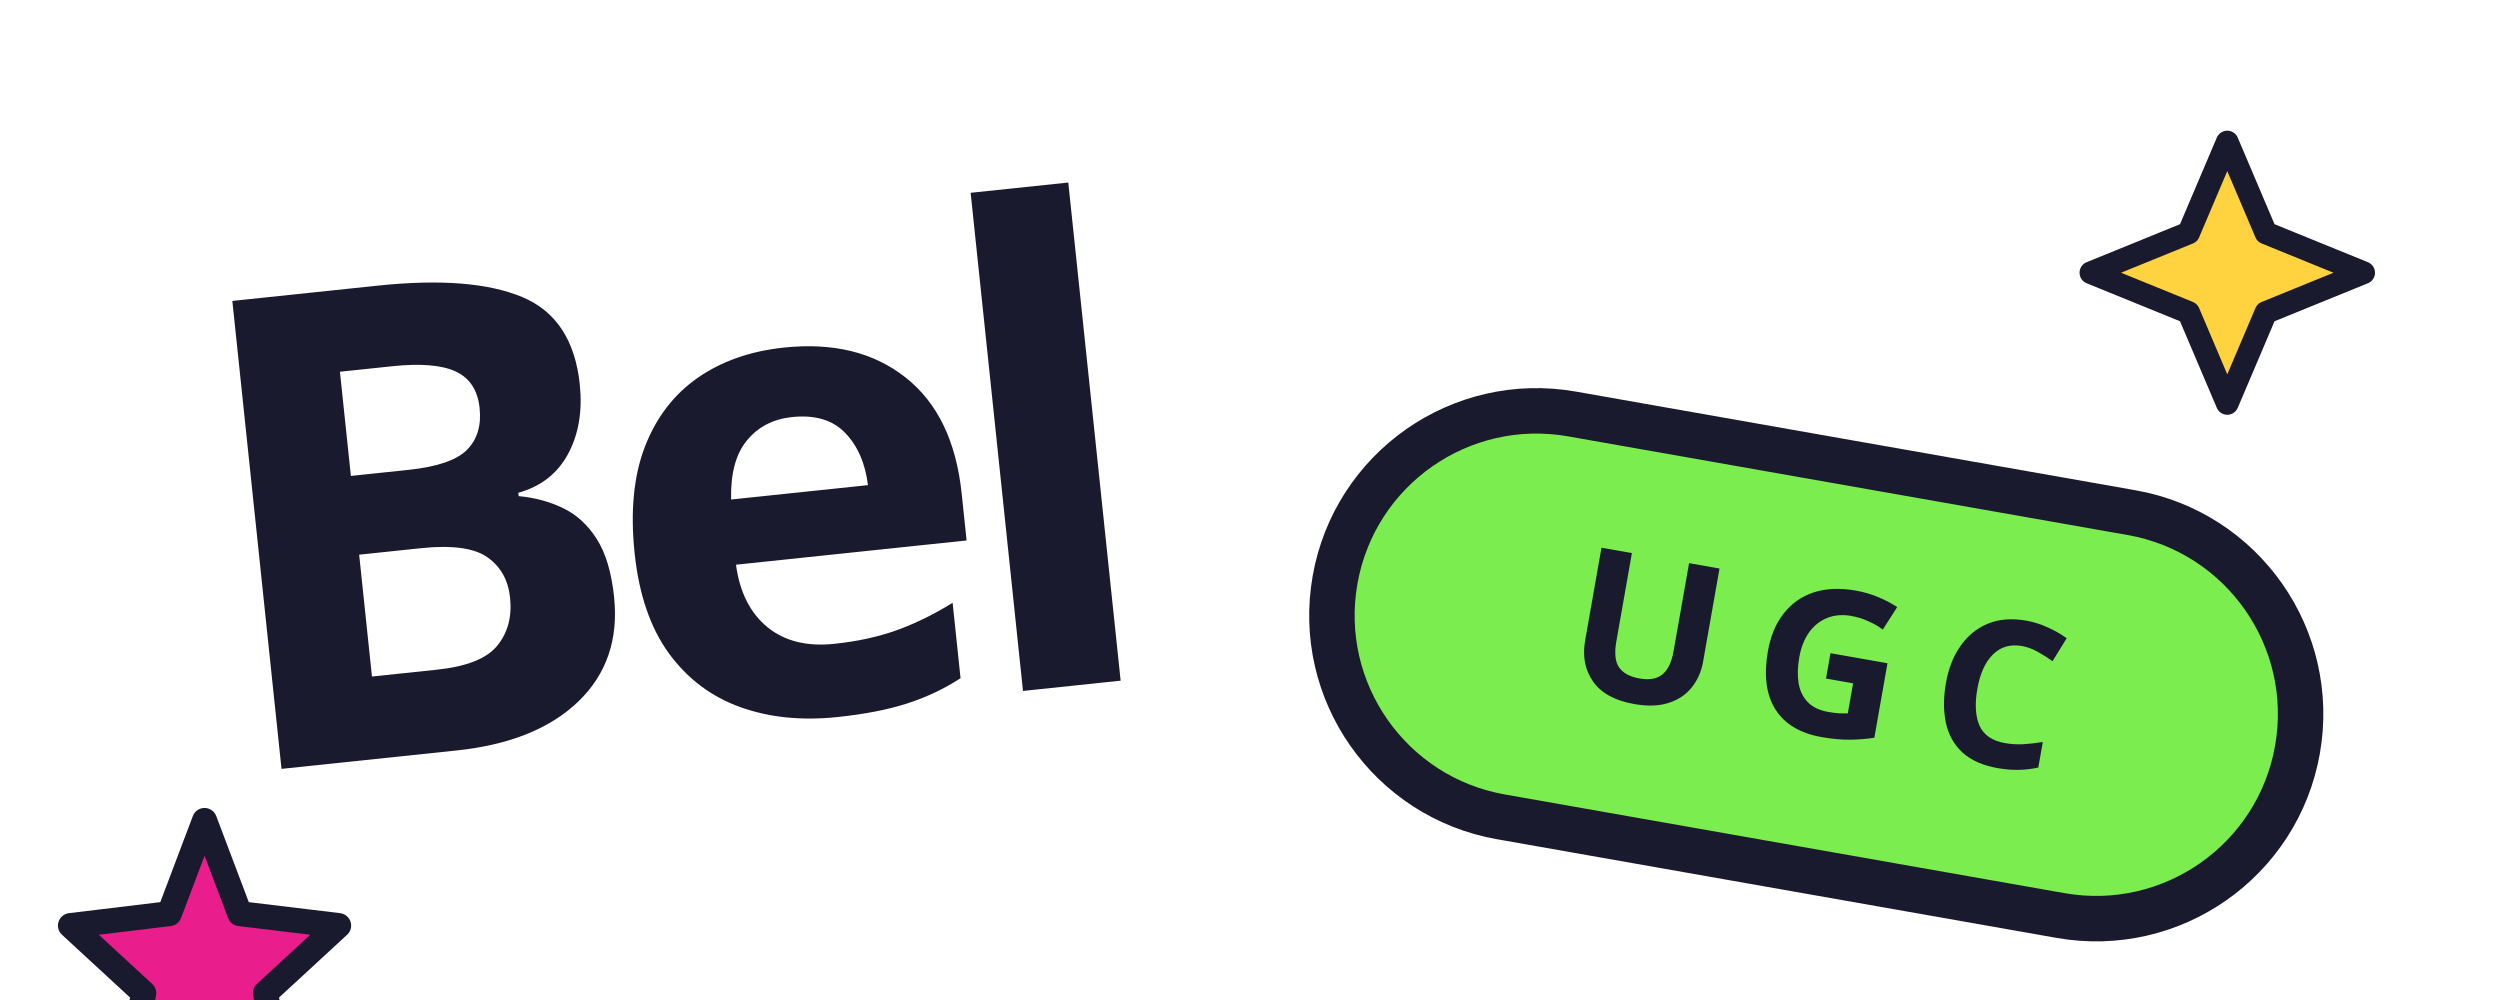
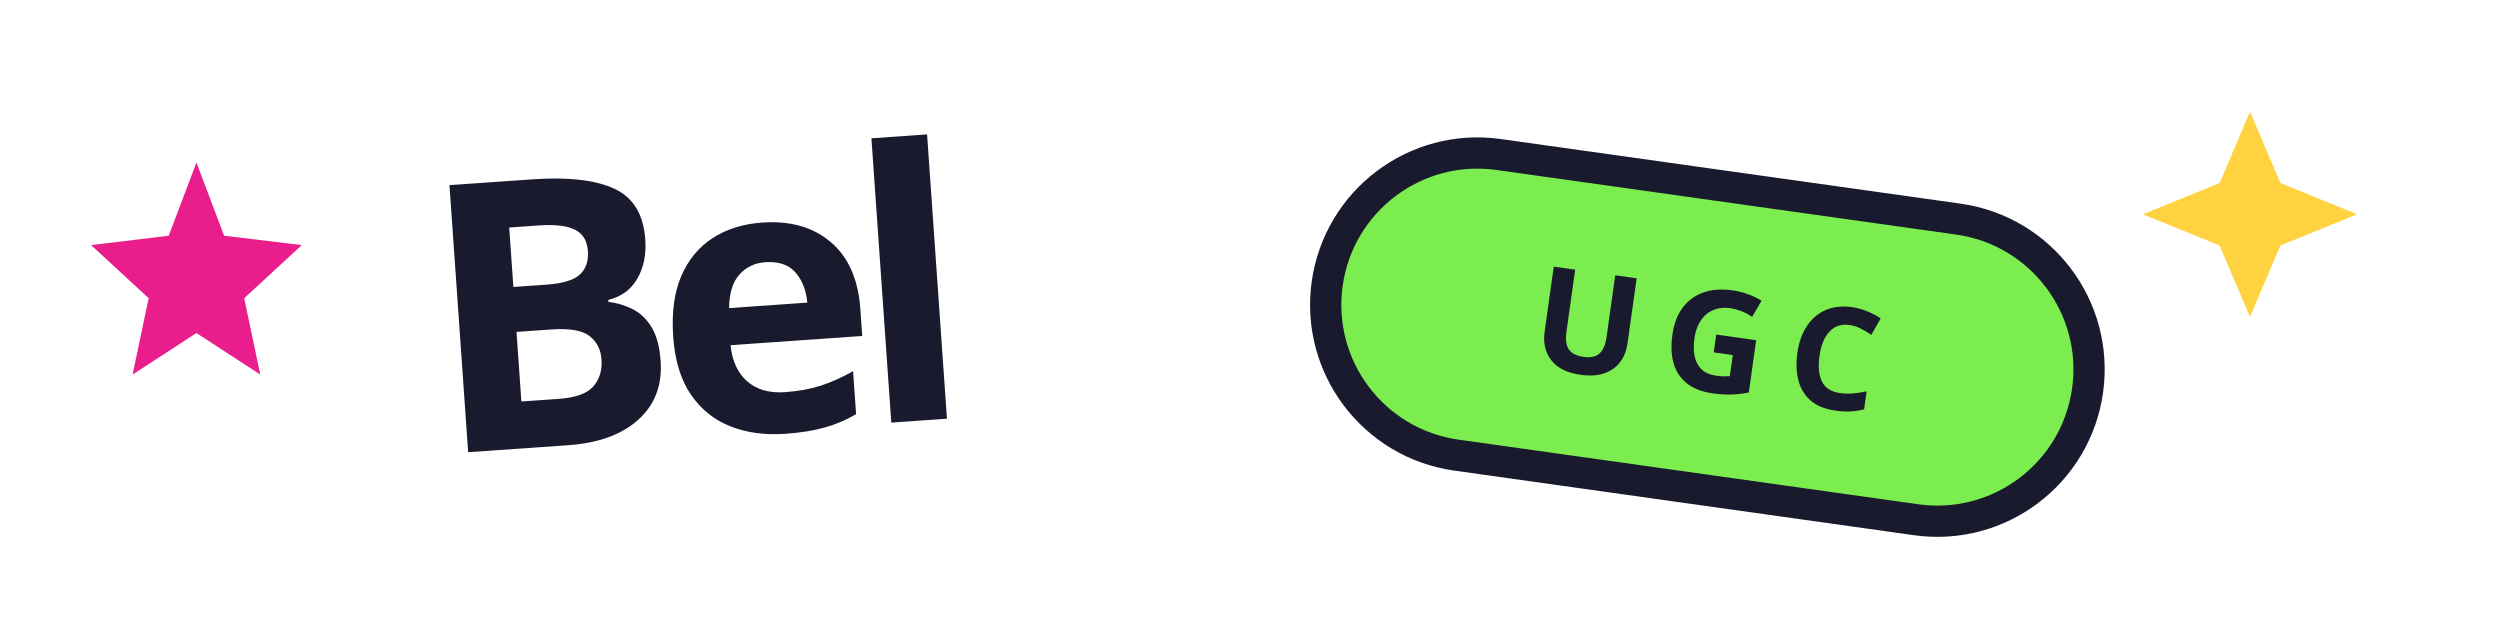
- <svg xmlns="http://www.w3.org/2000/svg" viewBox="0 0 220 88" fill="none" role="img" aria-labelledby="belUgcTitle">
-   <g transform="rotate(-6 78 50)">
-     <text x="18" y="62" fill="#1A1A2E" font-family="Cabinet Grotesk, system-ui, sans-serif" font-size="58" font-weight="800" letter-spacing="-0.06em">Bel</text>
+ <svg xmlns="http://www.w3.org/2000/svg" viewBox="0 0 280 72" fill="none" role="img" aria-labelledby="belUgcTitle">
+   <path fill="#E91E8C" d="M22 18.2 25.1 26.4l8.7 1.05-6.45 5.95 1.8 8.55-7.15-4.65-7.15 4.65 1.8-8.55-6.45-5.95 8.7-1.05Z" />
+   <text x="48" y="48" fill="#1A1A2E" font-family="Cabinet Grotesk, system-ui, sans-serif" font-size="42" font-weight="800" letter-spacing="-0.06em" transform="rotate(-4 90 40)">Bel</text>
+   <g transform="rotate(8 200 40)">
+     <rect x="148" y="22" width="86" height="34" rx="17" fill="#7BED4F" stroke="#1A1A2E" stroke-width="3.5" />
+     <text x="191" y="45" fill="#1A1A2E" font-family="Cabinet Grotesk, system-ui, sans-serif" font-size="16" font-weight="800" letter-spacing="0.16em" text-anchor="middle">UGC</text>
  </g>
-   <g transform="rotate(10 168 64)">
-     <rect x="116" y="42" width="86" height="36" rx="18" fill="#7BED4F" stroke="#1A1A2E" stroke-width="4" />
-     <text x="159" y="66" fill="#1A1A2E" font-family="Cabinet Grotesk, system-ui, sans-serif" font-size="18" font-weight="800" letter-spacing="0.16em" text-anchor="middle">UGC</text>
-   </g>
-   <path fill="#E91E8C" stroke="#1A1A2E" stroke-width="2.2" stroke-linejoin="round" d="M18 72.2 21.1 80.4l8.7 1.05-6.45 5.95 1.8 8.55-7.15-4.65-7.15 4.65 1.8-8.55-6.45-5.95 8.7-1.05Z" />
-   <path fill="#FFD23F" stroke="#1A1A2E" stroke-width="2" stroke-linejoin="round" d="M196 12.5 199.4 20.5 208 24 199.4 27.5 196 35.5 192.6 27.5 184 24 192.6 20.5Z" />
+   <path fill="#FFD23F" d="M252 12.5 255.4 20.5 264 24 255.4 27.5 252 35.5 248.6 27.5 240 24 248.6 20.5Z" />
</svg>
